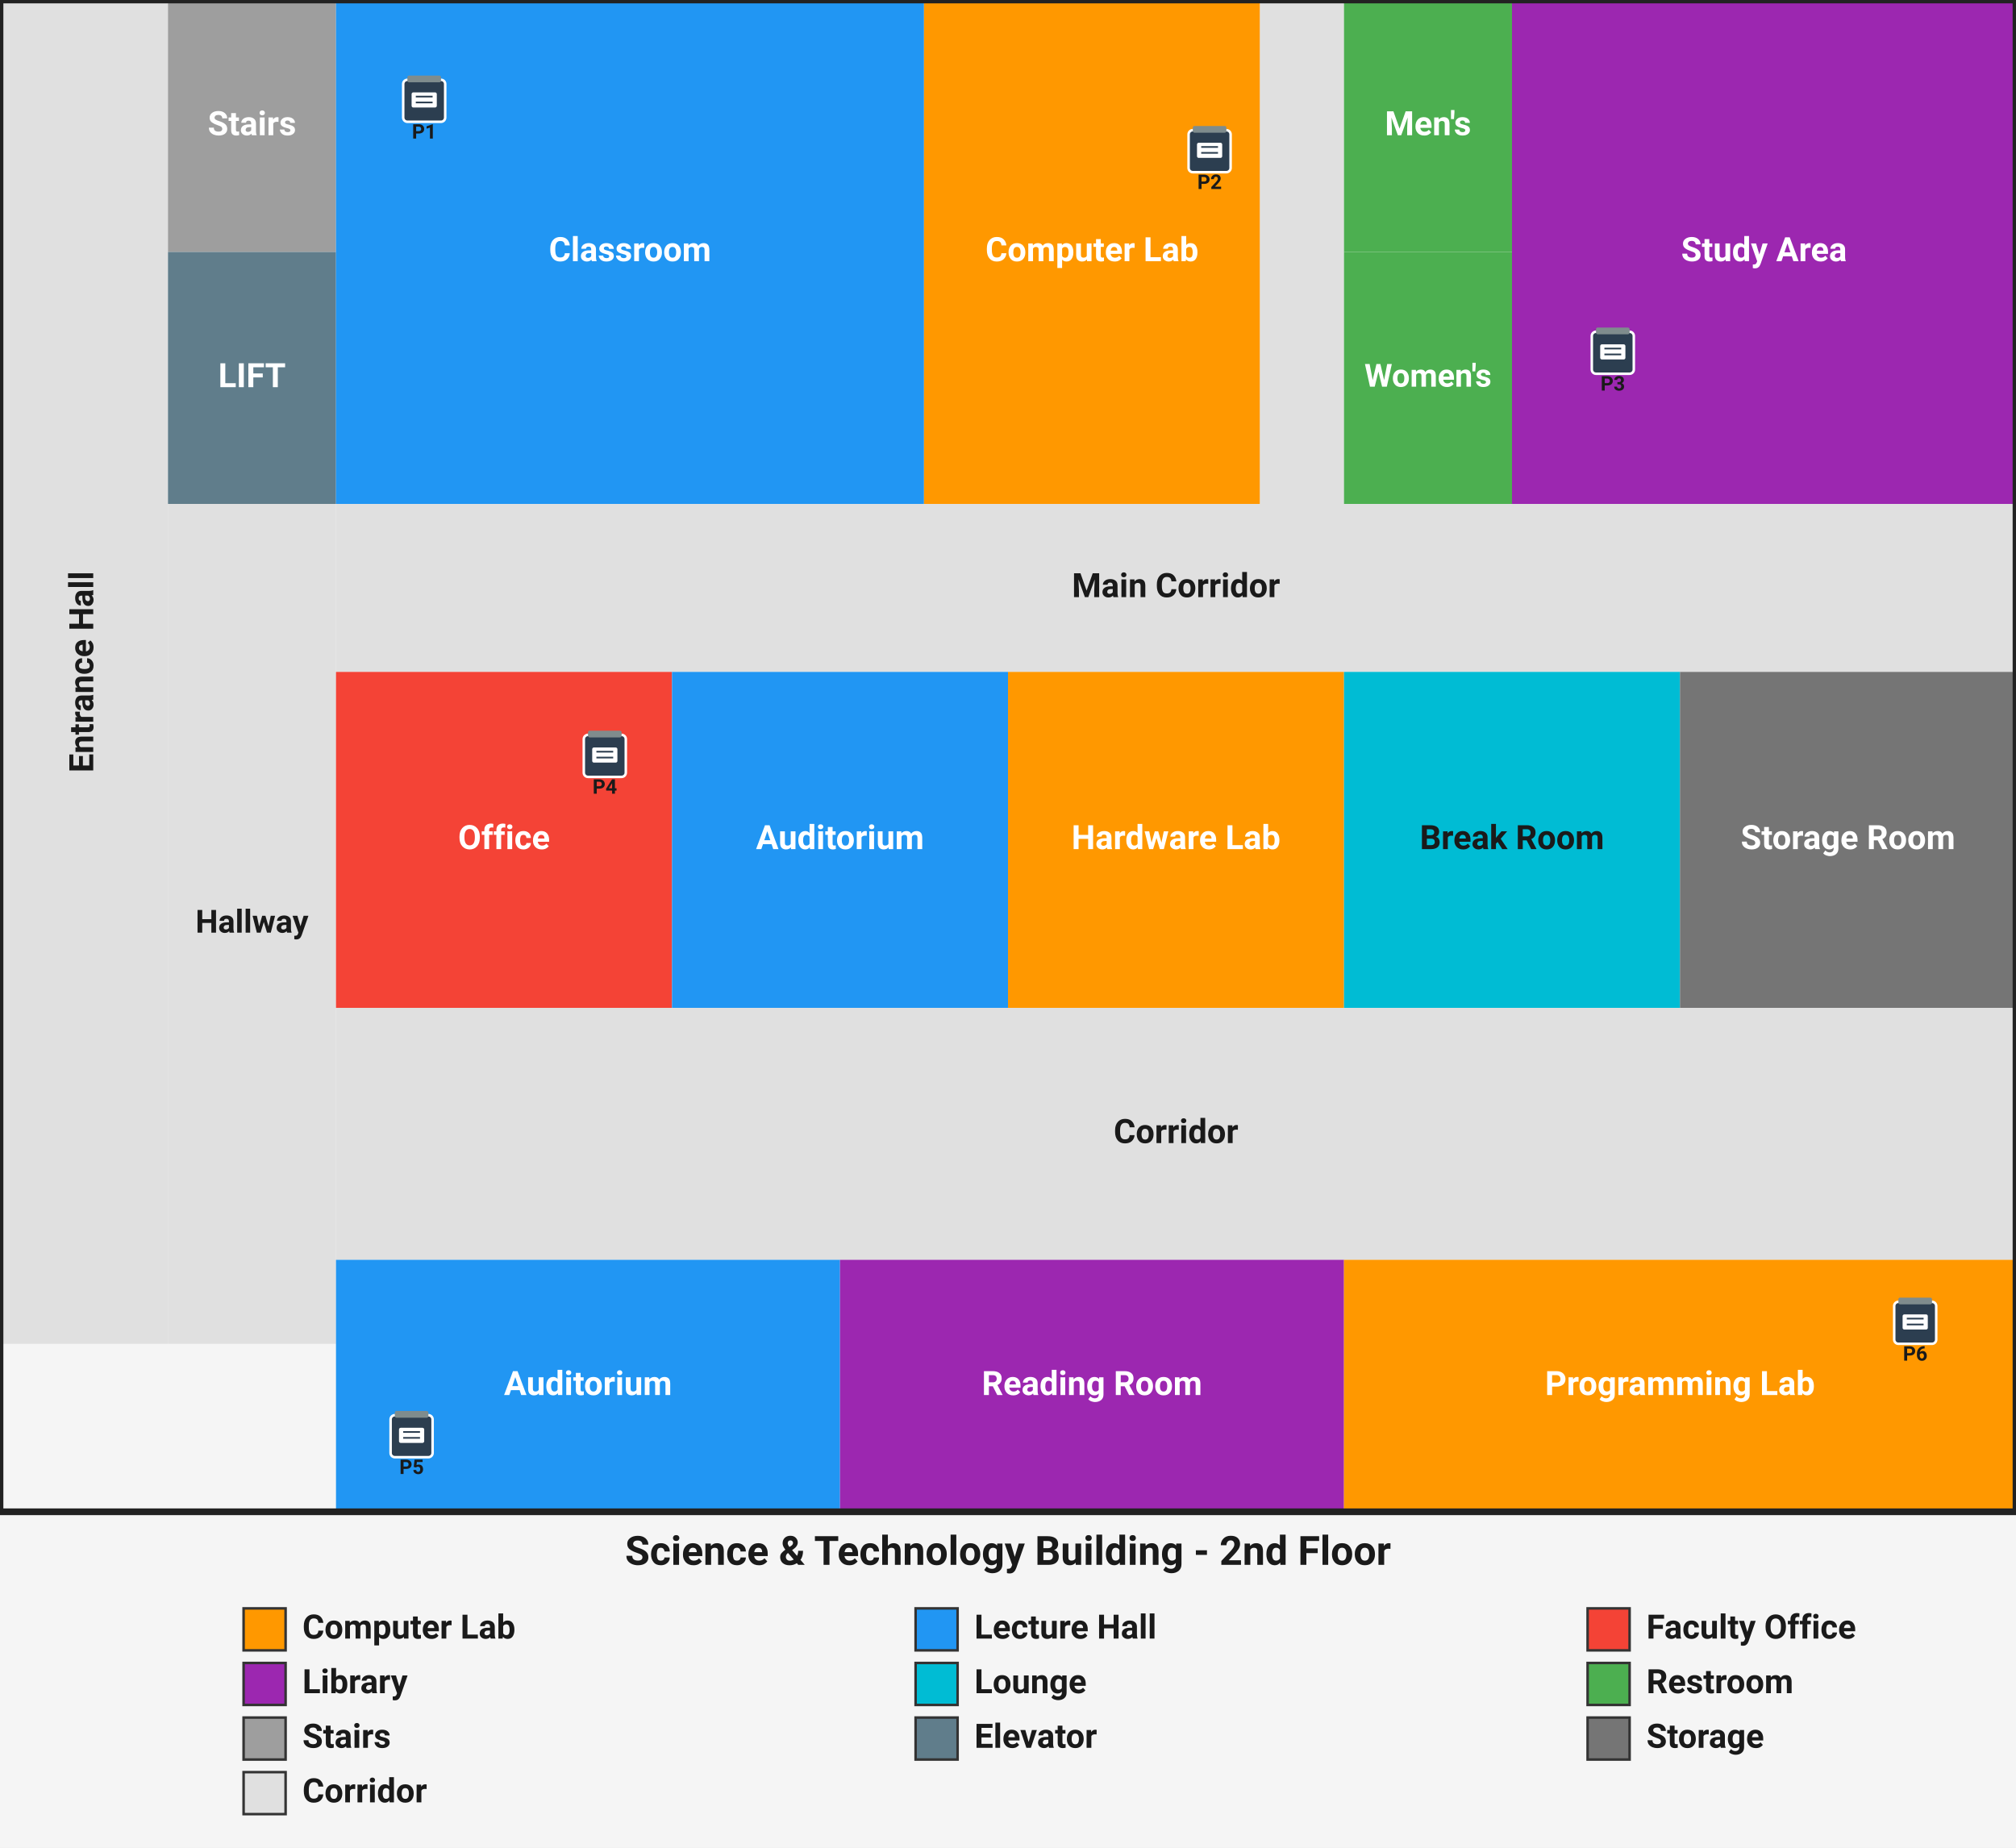
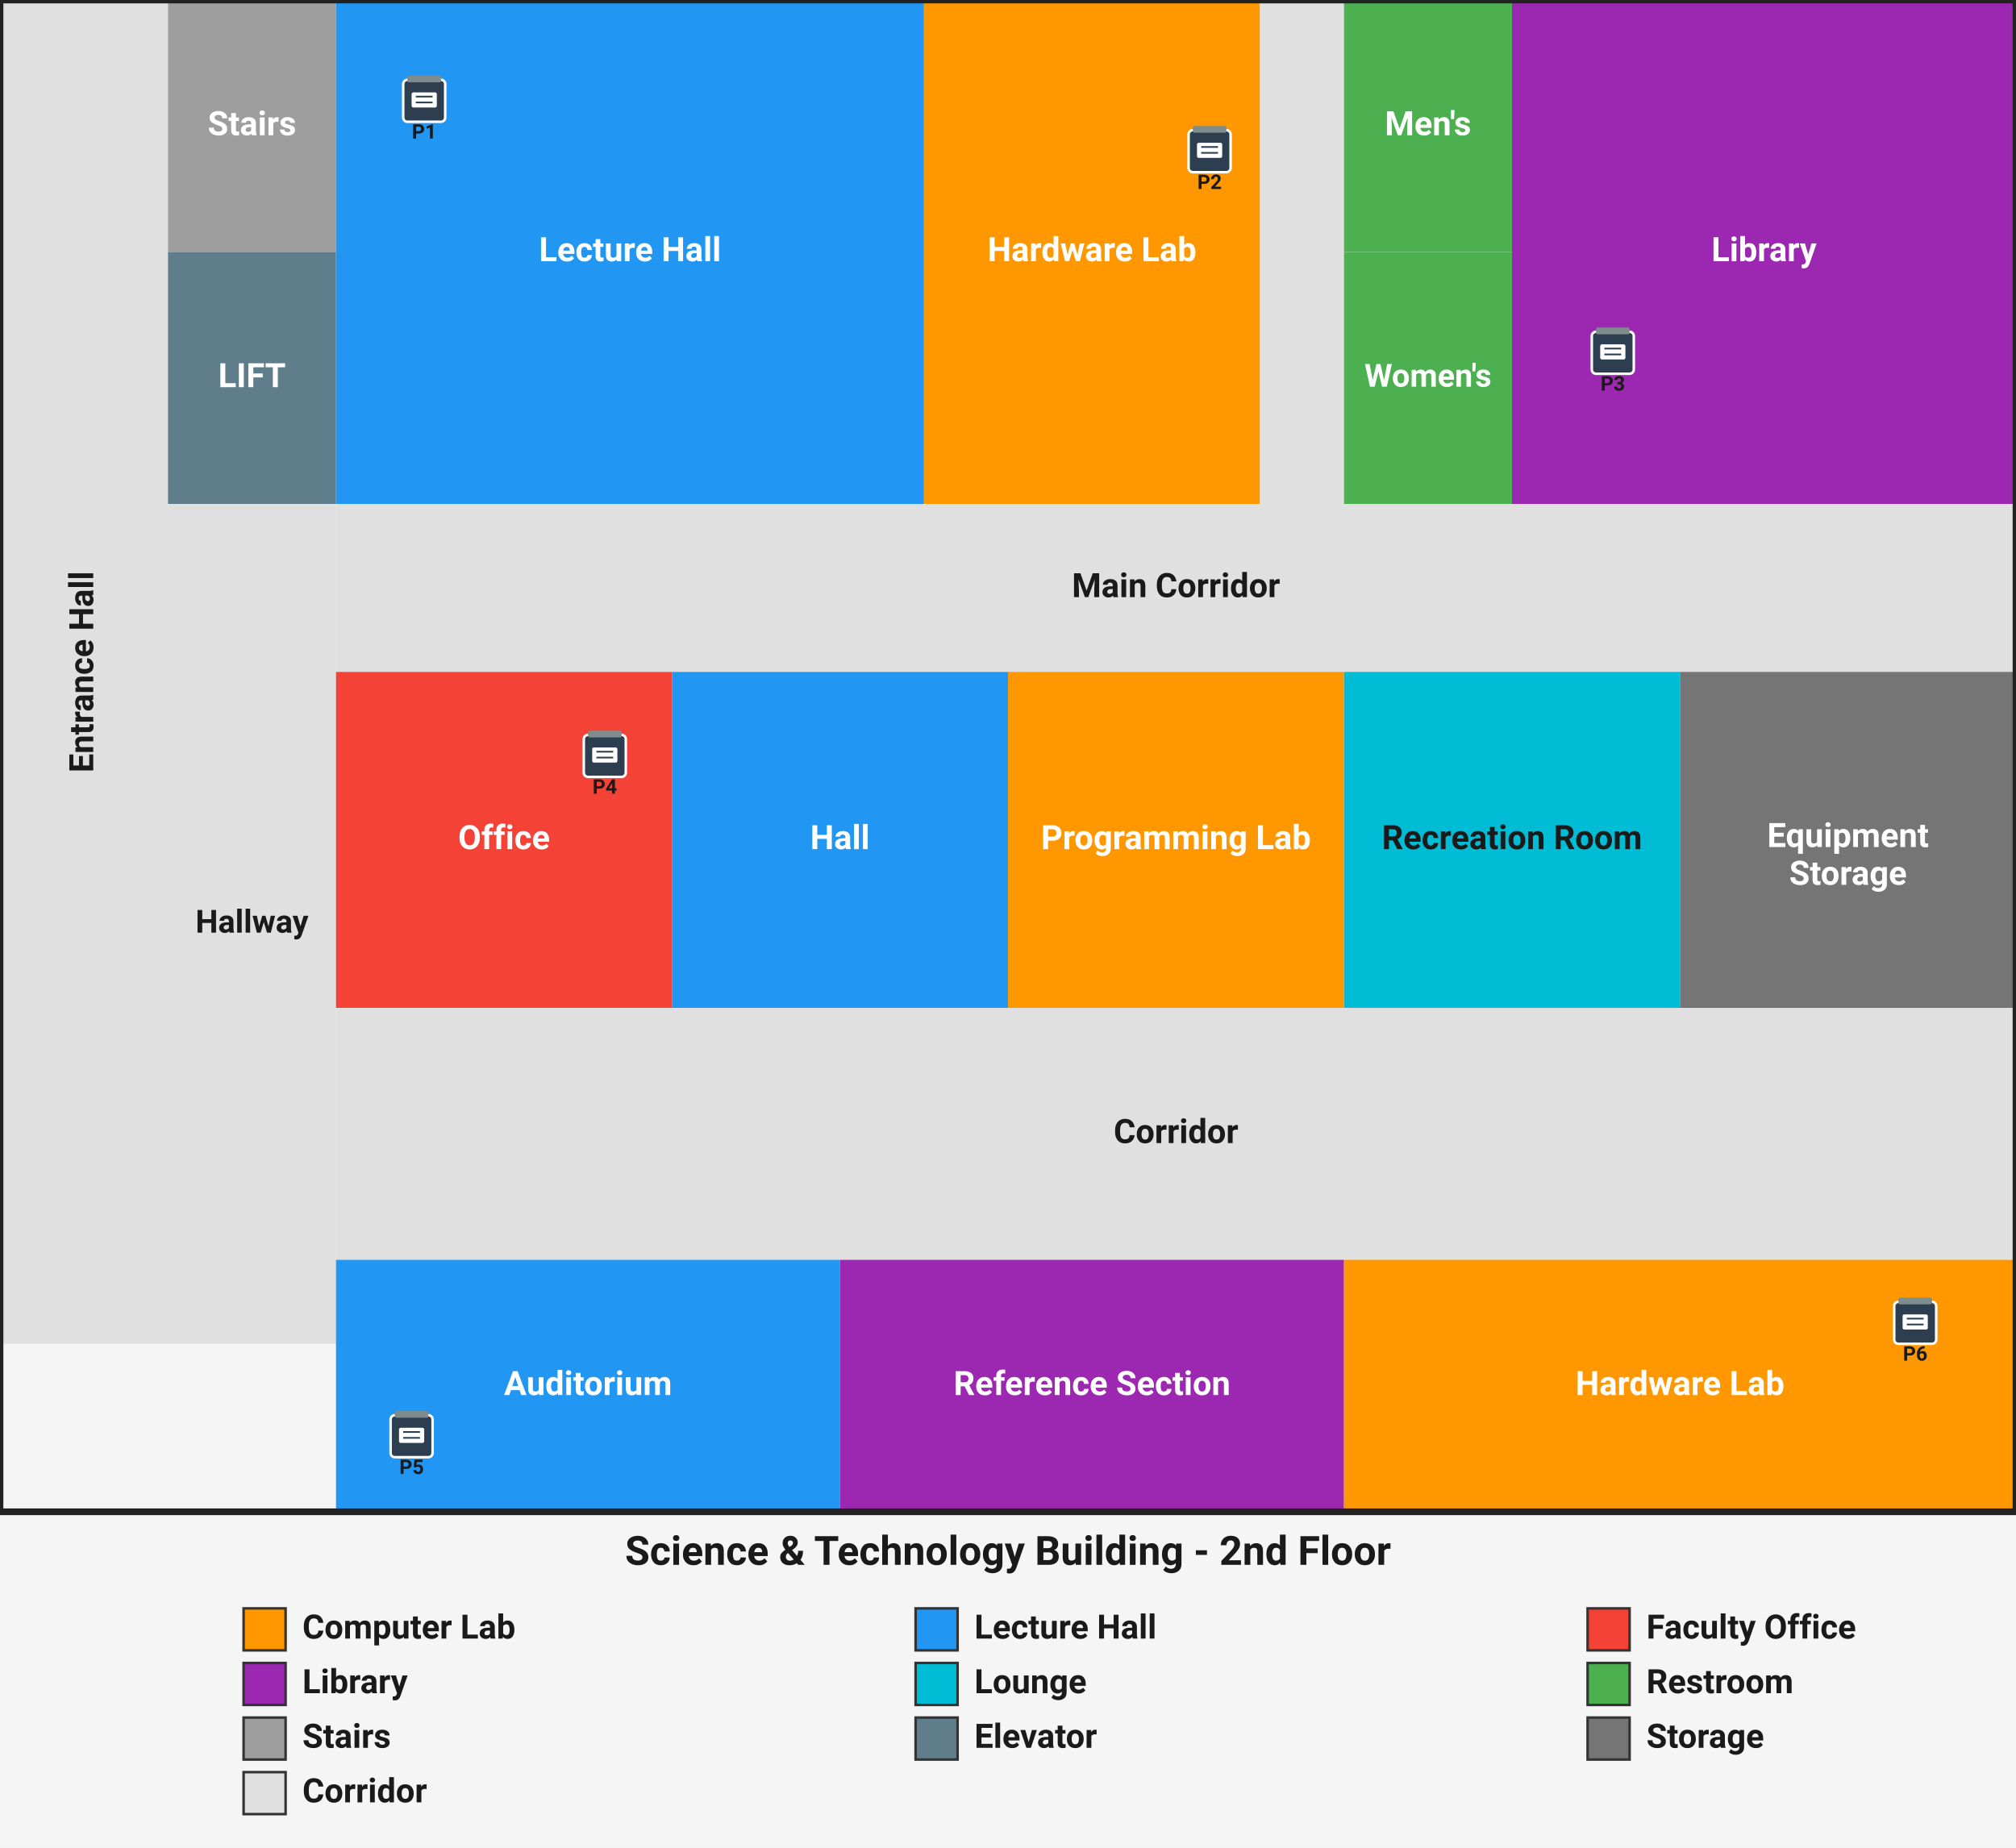
<svg xmlns="http://www.w3.org/2000/svg" viewBox="0 0 2400 2200" width="2400" height="2200" style="display:block; max-width:100%; height:auto;">
  <defs>
    <style>
      text { 
        -webkit-font-smoothing: antialiased;
        -moz-osx-font-smoothing: grayscale;
      }
    </style>
  </defs>
  <rect x="0" y="0" width="2400" height="2200" fill="#f5f5f5" />
  <rect x="0" y="0" width="200" height="1600" fill="#E0E0E0" stroke="none" />
  <text x="100.0" y="800.0" font-family="Roboto,Segoe UI,Arial,sans-serif" font-size="40" font-weight="600" fill="#1a1a1a" text-anchor="middle" dominant-baseline="middle" transform="rotate(-90 100.0 800.0)">
              Entrance Hall
            </text>
  <rect x="200" y="0" width="200" height="300" fill="#9E9E9E" stroke="none" />
  <text x="300.0" y="150.0" font-family="Roboto,Segoe UI,Arial,sans-serif" font-size="40" font-weight="600" fill="white" text-anchor="middle" dominant-baseline="middle">
              Stairs
            </text>
  <rect x="200" y="300" width="200" height="300" fill="#607D8B" stroke="none" />
  <text x="300.0" y="450.0" font-family="Roboto,Segoe UI,Arial,sans-serif" font-size="40" font-weight="600" fill="white" text-anchor="middle" dominant-baseline="middle">
              LIFT
            </text>
  <rect x="200" y="600" width="200" height="1000" fill="#E0E0E0" stroke="none" />
  <text x="300.0" y="1100.0" font-family="Roboto,Segoe UI,Arial,sans-serif" font-size="38" font-weight="600" fill="#1a1a1a" text-anchor="middle" dominant-baseline="middle">
              Hallway
            </text>
  <rect x="400" y="0" width="700" height="600" fill="#2196F3" stroke="none" />
  <text x="750.0" y="300.0" font-family="Roboto,Segoe UI,Arial,sans-serif" font-size="40" font-weight="600" fill="white" text-anchor="middle" dominant-baseline="middle">
-               Classroom
+               Lecture Hall
            </text>
  <rect x="1100" y="0" width="400" height="600" fill="#FF9800" stroke="none" />
  <text x="1300.0" y="300.0" font-family="Roboto,Segoe UI,Arial,sans-serif" font-size="40" font-weight="600" fill="white" text-anchor="middle" dominant-baseline="middle">
-               Computer Lab
+               Hardware Lab
            </text>
  <rect x="1500" y="0" width="100" height="600" fill="#E0E0E0" stroke="none" />
  <rect x="1600" y="0" width="200" height="300" fill="#4CAF50" stroke="none" />
  <text x="1700.0" y="150.0" font-family="Roboto,Segoe UI,Arial,sans-serif" font-size="40" font-weight="600" fill="white" text-anchor="middle" dominant-baseline="middle">
              Men's
            </text>
  <rect x="1600" y="300" width="200" height="300" fill="#4CAF50" stroke="none" />
  <text x="1700.0" y="450.0" font-family="Roboto,Segoe UI,Arial,sans-serif" font-size="38" font-weight="600" fill="white" text-anchor="middle" dominant-baseline="middle">
              Women's
            </text>
  <rect x="1800" y="0" width="600" height="600" fill="#9C27B0" stroke="none" />
  <text x="2100.0" y="300.0" font-family="Roboto,Segoe UI,Arial,sans-serif" font-size="40" font-weight="600" fill="white" text-anchor="middle" dominant-baseline="middle">
-               Study Area
+               Library
            </text>
  <rect x="400" y="600" width="2000" height="200" fill="#E0E0E0" stroke="none" />
  <text x="1400.0" y="700.0" font-family="Roboto,Segoe UI,Arial,sans-serif" font-size="40" font-weight="600" fill="#1a1a1a" text-anchor="middle" dominant-baseline="middle">
              Main Corridor
            </text>
  <rect x="400" y="800" width="400" height="400" fill="#F44336" stroke="none" />
  <text x="600.0" y="1000.0" font-family="Roboto,Segoe UI,Arial,sans-serif" font-size="40" font-weight="600" fill="white" text-anchor="middle" dominant-baseline="middle">
              Office
            </text>
  <rect x="800" y="800" width="400" height="400" fill="#2196F3" stroke="none" />
  <text x="1000.0" y="1000.0" font-family="Roboto,Segoe UI,Arial,sans-serif" font-size="40" font-weight="600" fill="white" text-anchor="middle" dominant-baseline="middle">
-               Auditorium
+               Hall
            </text>
  <rect x="1200" y="800" width="400" height="400" fill="#FF9800" stroke="none" />
  <text x="1400.0" y="1000.0" font-family="Roboto,Segoe UI,Arial,sans-serif" font-size="40" font-weight="600" fill="white" text-anchor="middle" dominant-baseline="middle">
-               Hardware Lab
+               Programming Lab
            </text>
  <rect x="1600" y="800" width="400" height="400" fill="#00BCD4" stroke="none" />
  <text x="1800.0" y="1000.0" font-family="Roboto,Segoe UI,Arial,sans-serif" font-size="40" font-weight="600" fill="#1a1a1a" text-anchor="middle" dominant-baseline="middle">
-               Break Room
+               Recreation Room
            </text>
  <rect x="2000" y="800" width="400" height="400" fill="#757575" stroke="none" />
-   <text x="2200.0" y="1000.0" font-family="Roboto,Segoe UI,Arial,sans-serif" font-size="40" font-weight="600" fill="white" text-anchor="middle" dominant-baseline="middle">
-               Storage Room
-             </text>
+   <g>
+     <text x="2200.0" y="997.5" font-family="Roboto,Segoe UI,Arial,sans-serif" font-size="40" font-weight="600" fill="white" text-anchor="middle" dominant-baseline="middle">
+                   Equipment
+                 </text>
+     <text x="2200.0" y="1042.5" font-family="Roboto,Segoe UI,Arial,sans-serif" font-size="40" font-weight="600" fill="white" text-anchor="middle" dominant-baseline="middle">
+                   Storage
+                 </text>
+   </g>
  <rect x="400" y="1200" width="2000" height="300" fill="#E0E0E0" stroke="none" />
  <text x="1400.0" y="1350.0" font-family="Roboto,Segoe UI,Arial,sans-serif" font-size="40" font-weight="600" fill="#1a1a1a" text-anchor="middle" dominant-baseline="middle">
              Corridor
            </text>
  <rect x="400" y="1500" width="600" height="300" fill="#2196F3" stroke="none" />
  <text x="700.0" y="1650.0" font-family="Roboto,Segoe UI,Arial,sans-serif" font-size="40" font-weight="600" fill="white" text-anchor="middle" dominant-baseline="middle">
              Auditorium
            </text>
  <rect x="1000" y="1500" width="600" height="300" fill="#9C27B0" stroke="none" />
  <text x="1300.0" y="1650.0" font-family="Roboto,Segoe UI,Arial,sans-serif" font-size="40" font-weight="600" fill="white" text-anchor="middle" dominant-baseline="middle">
-               Reading Room
+               Reference Section
            </text>
  <rect x="1600" y="1500" width="800" height="300" fill="#FF9800" stroke="none" />
  <text x="2000.0" y="1650.0" font-family="Roboto,Segoe UI,Arial,sans-serif" font-size="40" font-weight="600" fill="white" text-anchor="middle" dominant-baseline="middle">
-               Programming Lab
+               Hardware Lab
            </text>
  <rect x="480.0" y="95.0" width="50" height="50" fill="#2C3E50" stroke="#FFF" stroke-width="3" rx="5" />
  <rect x="485.0" y="90.0" width="40" height="8" fill="#7F8C8D" rx="2" />
  <rect x="490.0" y="110.0" width="30" height="18" fill="white" rx="2" />
  <line x1="495.0" y1="115.0" x2="515.0" y2="115.0" stroke="#2C3E50" stroke-width="2" />
  <line x1="495.0" y1="122.0" x2="515.0" y2="122.0" stroke="#2C3E50" stroke-width="2" />
  <text x="505.0" y="165.0" font-family="Roboto,Segoe UI,Arial,sans-serif" font-size="24" font-weight="700" fill="#1a1a1a" text-anchor="middle">
      P1
    </text>
  <rect x="1415.0" y="155.0" width="50" height="50" fill="#2C3E50" stroke="#FFF" stroke-width="3" rx="5" />
  <rect x="1420.0" y="150.0" width="40" height="8" fill="#7F8C8D" rx="2" />
  <rect x="1425.0" y="170.0" width="30" height="18" fill="white" rx="2" />
  <line x1="1430.0" y1="175.0" x2="1450.0" y2="175.0" stroke="#2C3E50" stroke-width="2" />
  <line x1="1430.0" y1="182.0" x2="1450.0" y2="182.0" stroke="#2C3E50" stroke-width="2" />
  <text x="1440.0" y="225.0" font-family="Roboto,Segoe UI,Arial,sans-serif" font-size="24" font-weight="700" fill="#1a1a1a" text-anchor="middle">
      P2
    </text>
  <rect x="1895.0" y="395.0" width="50" height="50" fill="#2C3E50" stroke="#FFF" stroke-width="3" rx="5" />
  <rect x="1900.0" y="390.0" width="40" height="8" fill="#7F8C8D" rx="2" />
  <rect x="1905.0" y="410.0" width="30" height="18" fill="white" rx="2" />
  <line x1="1910.0" y1="415.0" x2="1930.0" y2="415.0" stroke="#2C3E50" stroke-width="2" />
  <line x1="1910.0" y1="422.0" x2="1930.0" y2="422.0" stroke="#2C3E50" stroke-width="2" />
  <text x="1920.0" y="465.0" font-family="Roboto,Segoe UI,Arial,sans-serif" font-size="24" font-weight="700" fill="#1a1a1a" text-anchor="middle">
      P3
    </text>
  <rect x="695.0" y="875.0" width="50" height="50" fill="#2C3E50" stroke="#FFF" stroke-width="3" rx="5" />
  <rect x="700.0" y="870.0" width="40" height="8" fill="#7F8C8D" rx="2" />
  <rect x="705.0" y="890.0" width="30" height="18" fill="white" rx="2" />
  <line x1="710.0" y1="895.0" x2="730.0" y2="895.0" stroke="#2C3E50" stroke-width="2" />
  <line x1="710.0" y1="902.0" x2="730.0" y2="902.0" stroke="#2C3E50" stroke-width="2" />
  <text x="720.0" y="945.0" font-family="Roboto,Segoe UI,Arial,sans-serif" font-size="24" font-weight="700" fill="#1a1a1a" text-anchor="middle">
      P4
    </text>
  <rect x="465.0" y="1685.0" width="50" height="50" fill="#2C3E50" stroke="#FFF" stroke-width="3" rx="5" />
  <rect x="470.0" y="1680.0" width="40" height="8" fill="#7F8C8D" rx="2" />
  <rect x="475.0" y="1700.0" width="30" height="18" fill="white" rx="2" />
  <line x1="480.0" y1="1705.0" x2="500.0" y2="1705.0" stroke="#2C3E50" stroke-width="2" />
  <line x1="480.0" y1="1712.0" x2="500.0" y2="1712.0" stroke="#2C3E50" stroke-width="2" />
  <text x="490.0" y="1755.0" font-family="Roboto,Segoe UI,Arial,sans-serif" font-size="24" font-weight="700" fill="#1a1a1a" text-anchor="middle">
      P5
    </text>
  <rect x="2255.0" y="1550.0" width="50" height="50" fill="#2C3E50" stroke="#FFF" stroke-width="3" rx="5" />
  <rect x="2260.0" y="1545.0" width="40" height="8" fill="#7F8C8D" rx="2" />
  <rect x="2265.0" y="1565.0" width="30" height="18" fill="white" rx="2" />
  <line x1="2270.0" y1="1570.0" x2="2290.0" y2="1570.0" stroke="#2C3E50" stroke-width="2" />
  <line x1="2270.0" y1="1577.0" x2="2290.0" y2="1577.0" stroke="#2C3E50" stroke-width="2" />
  <text x="2280.0" y="1620.0" font-family="Roboto,Segoe UI,Arial,sans-serif" font-size="24" font-weight="700" fill="#1a1a1a" text-anchor="middle">
      P6
    </text>
  <rect x="0" y="0" width="2400" height="1800" fill="none" stroke="#222" stroke-width="8" />
  <text x="1200.0" y="1850" font-family="Roboto,Segoe UI,Arial,sans-serif" font-size="48" font-weight="700" fill="#1a1a1a" text-anchor="middle" dominant-baseline="middle">
          Science &amp; Technology Building - 2nd Floor
        </text>
  <rect x="290.0" y="1915.0" width="50" height="50" fill="#FF9800" stroke="#333" stroke-width="3" />
  <text x="360.0" y="1940" font-family="Roboto,Segoe UI,Arial,sans-serif" font-size="40" font-weight="700" fill="#1a1a1a" text-anchor="start" dominant-baseline="middle">
          Computer Lab
        </text>
  <rect x="1090.0" y="1915.0" width="50" height="50" fill="#2196F3" stroke="#333" stroke-width="3" />
  <text x="1160.0" y="1940" font-family="Roboto,Segoe UI,Arial,sans-serif" font-size="40" font-weight="700" fill="#1a1a1a" text-anchor="start" dominant-baseline="middle">
          Lecture Hall
        </text>
  <rect x="1890.0" y="1915.0" width="50" height="50" fill="#F44336" stroke="#333" stroke-width="3" />
  <text x="1960.0" y="1940" font-family="Roboto,Segoe UI,Arial,sans-serif" font-size="40" font-weight="700" fill="#1a1a1a" text-anchor="start" dominant-baseline="middle">
          Faculty Office
        </text>
  <rect x="290.0" y="1980.0" width="50" height="50" fill="#9C27B0" stroke="#333" stroke-width="3" />
  <text x="360.0" y="2005" font-family="Roboto,Segoe UI,Arial,sans-serif" font-size="40" font-weight="700" fill="#1a1a1a" text-anchor="start" dominant-baseline="middle">
          Library
        </text>
  <rect x="1090.0" y="1980.0" width="50" height="50" fill="#00BCD4" stroke="#333" stroke-width="3" />
  <text x="1160.0" y="2005" font-family="Roboto,Segoe UI,Arial,sans-serif" font-size="40" font-weight="700" fill="#1a1a1a" text-anchor="start" dominant-baseline="middle">
          Lounge
        </text>
  <rect x="1890.0" y="1980.0" width="50" height="50" fill="#4CAF50" stroke="#333" stroke-width="3" />
  <text x="1960.0" y="2005" font-family="Roboto,Segoe UI,Arial,sans-serif" font-size="40" font-weight="700" fill="#1a1a1a" text-anchor="start" dominant-baseline="middle">
          Restroom
        </text>
  <rect x="290.0" y="2045.0" width="50" height="50" fill="#9E9E9E" stroke="#333" stroke-width="3" />
  <text x="360.0" y="2070" font-family="Roboto,Segoe UI,Arial,sans-serif" font-size="40" font-weight="700" fill="#1a1a1a" text-anchor="start" dominant-baseline="middle">
          Stairs
        </text>
  <rect x="1090.0" y="2045.0" width="50" height="50" fill="#607D8B" stroke="#333" stroke-width="3" />
  <text x="1160.0" y="2070" font-family="Roboto,Segoe UI,Arial,sans-serif" font-size="40" font-weight="700" fill="#1a1a1a" text-anchor="start" dominant-baseline="middle">
          Elevator
        </text>
  <rect x="1890.0" y="2045.0" width="50" height="50" fill="#757575" stroke="#333" stroke-width="3" />
  <text x="1960.0" y="2070" font-family="Roboto,Segoe UI,Arial,sans-serif" font-size="40" font-weight="700" fill="#1a1a1a" text-anchor="start" dominant-baseline="middle">
          Storage
        </text>
  <rect x="290.0" y="2110.0" width="50" height="50" fill="#E0E0E0" stroke="#333" stroke-width="3" />
  <text x="360.0" y="2135" font-family="Roboto,Segoe UI,Arial,sans-serif" font-size="40" font-weight="700" fill="#1a1a1a" text-anchor="start" dominant-baseline="middle">
          Corridor
        </text>
</svg>
